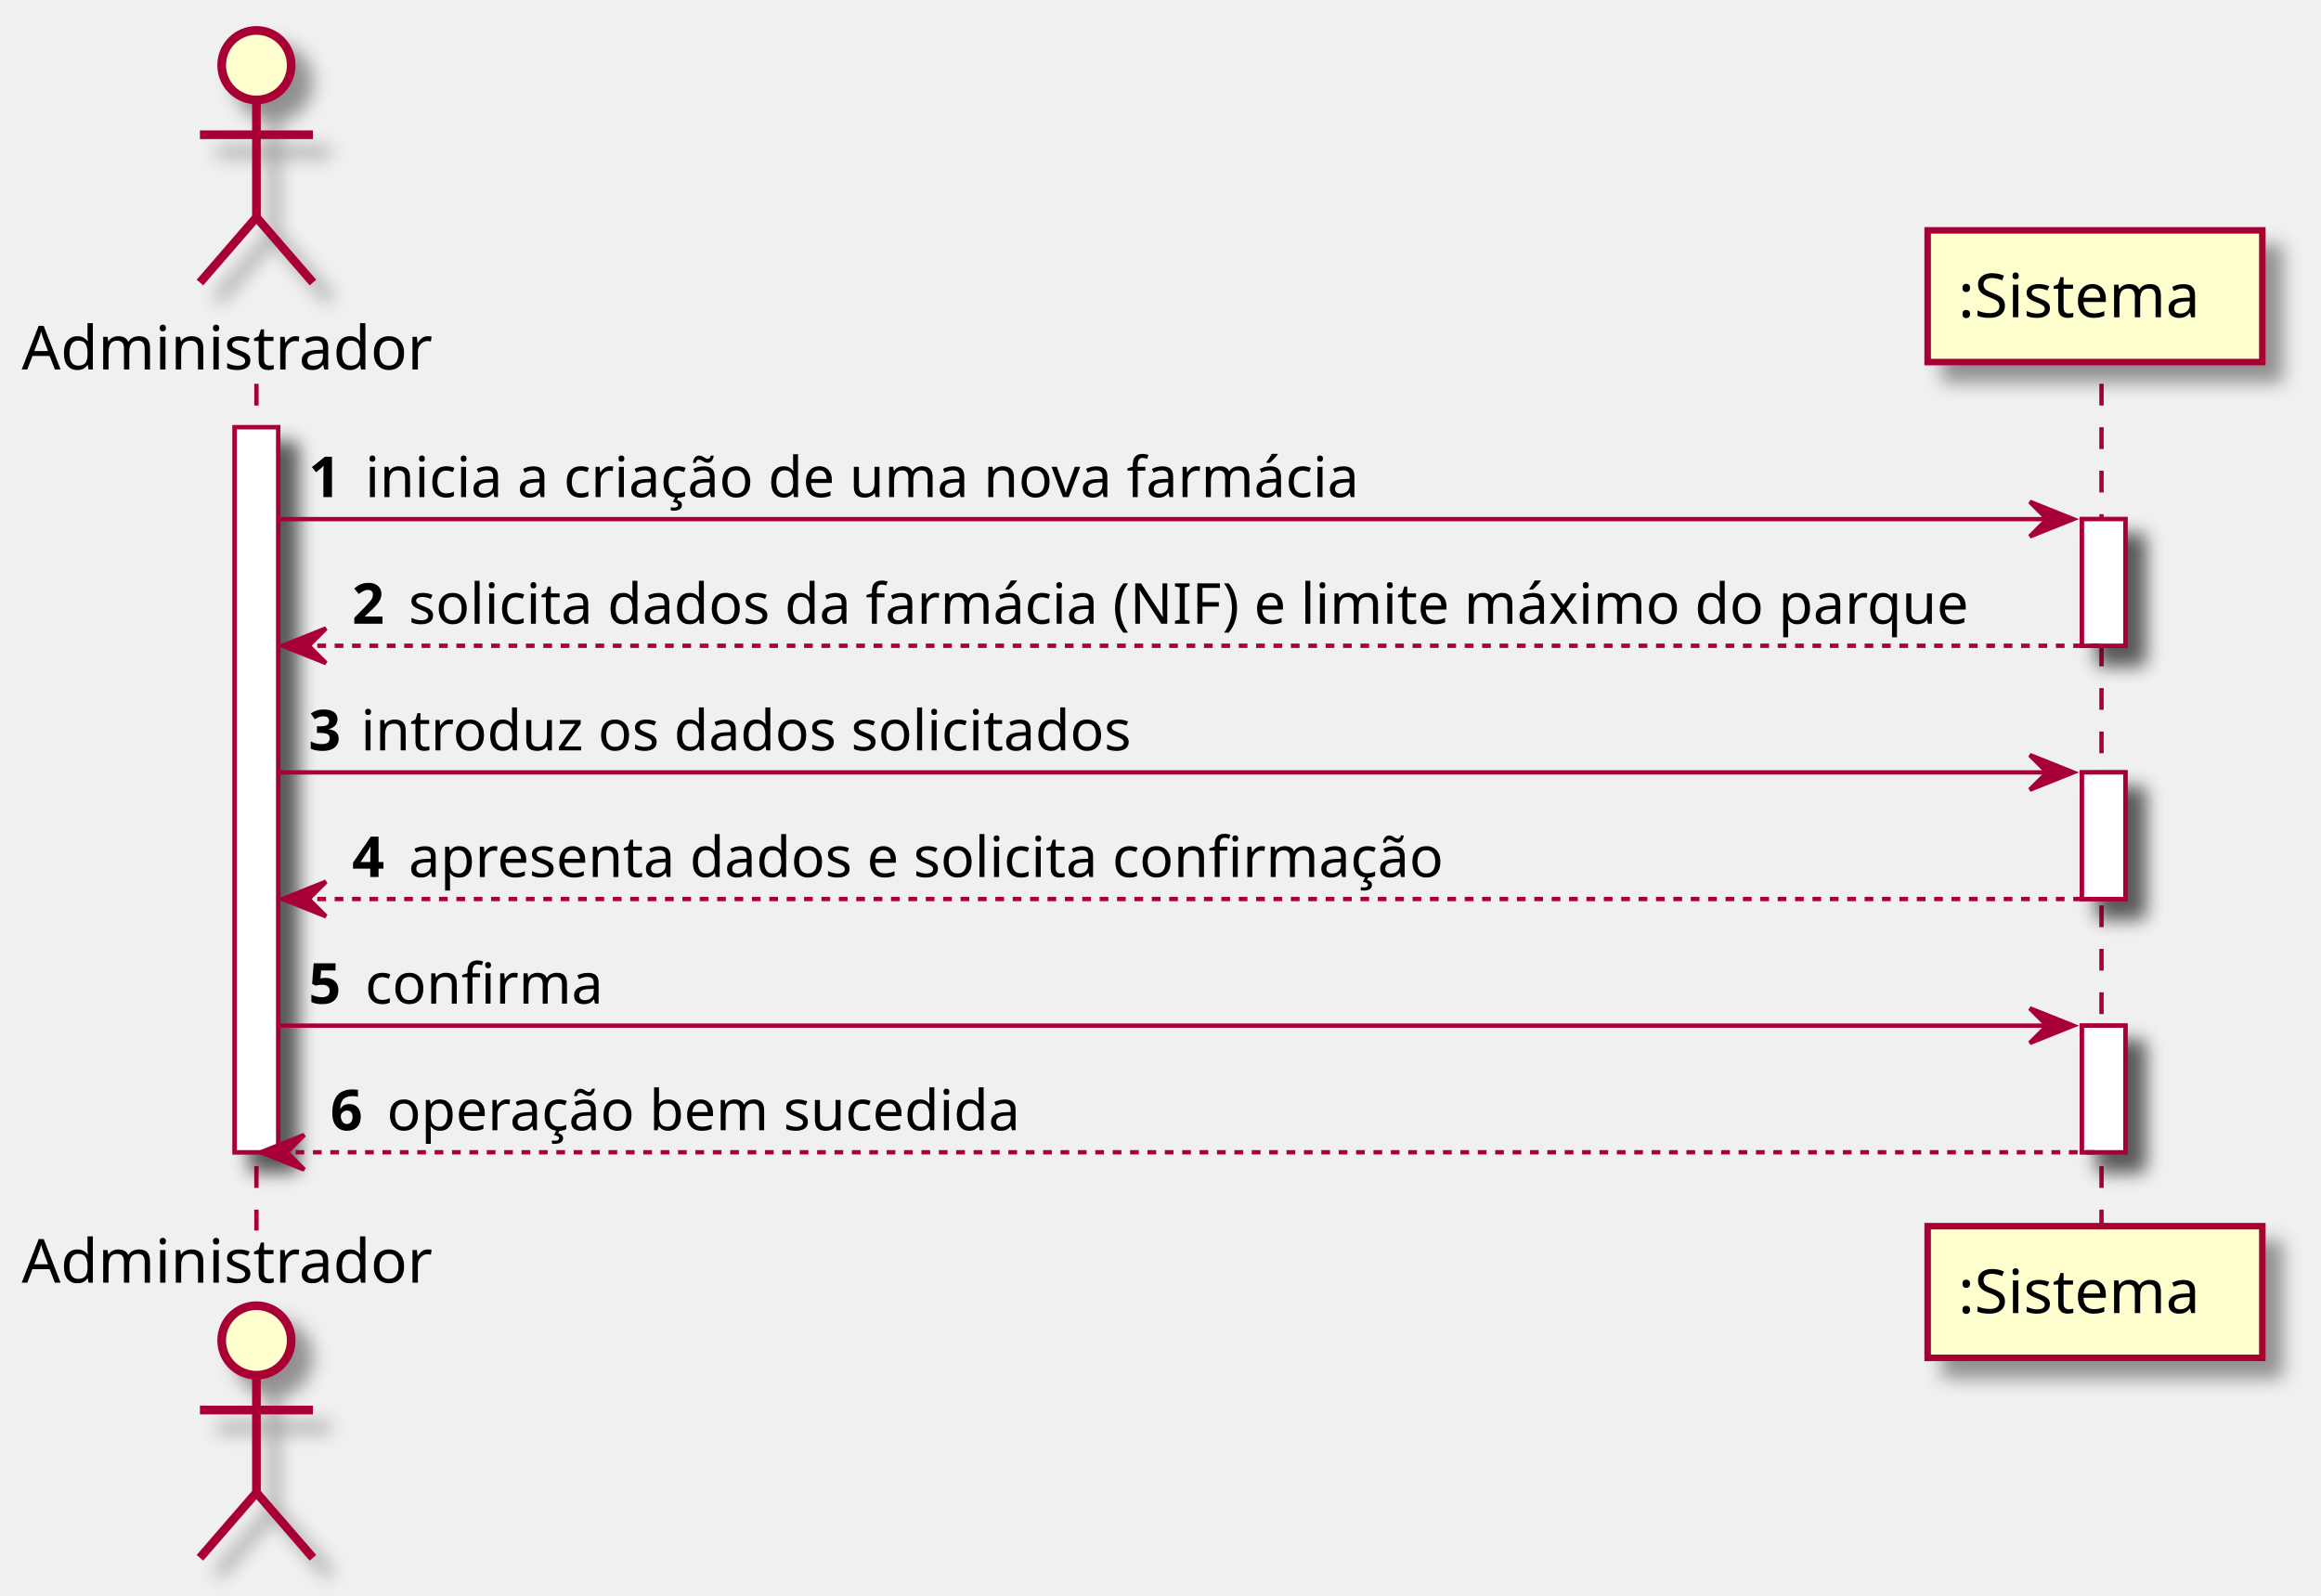
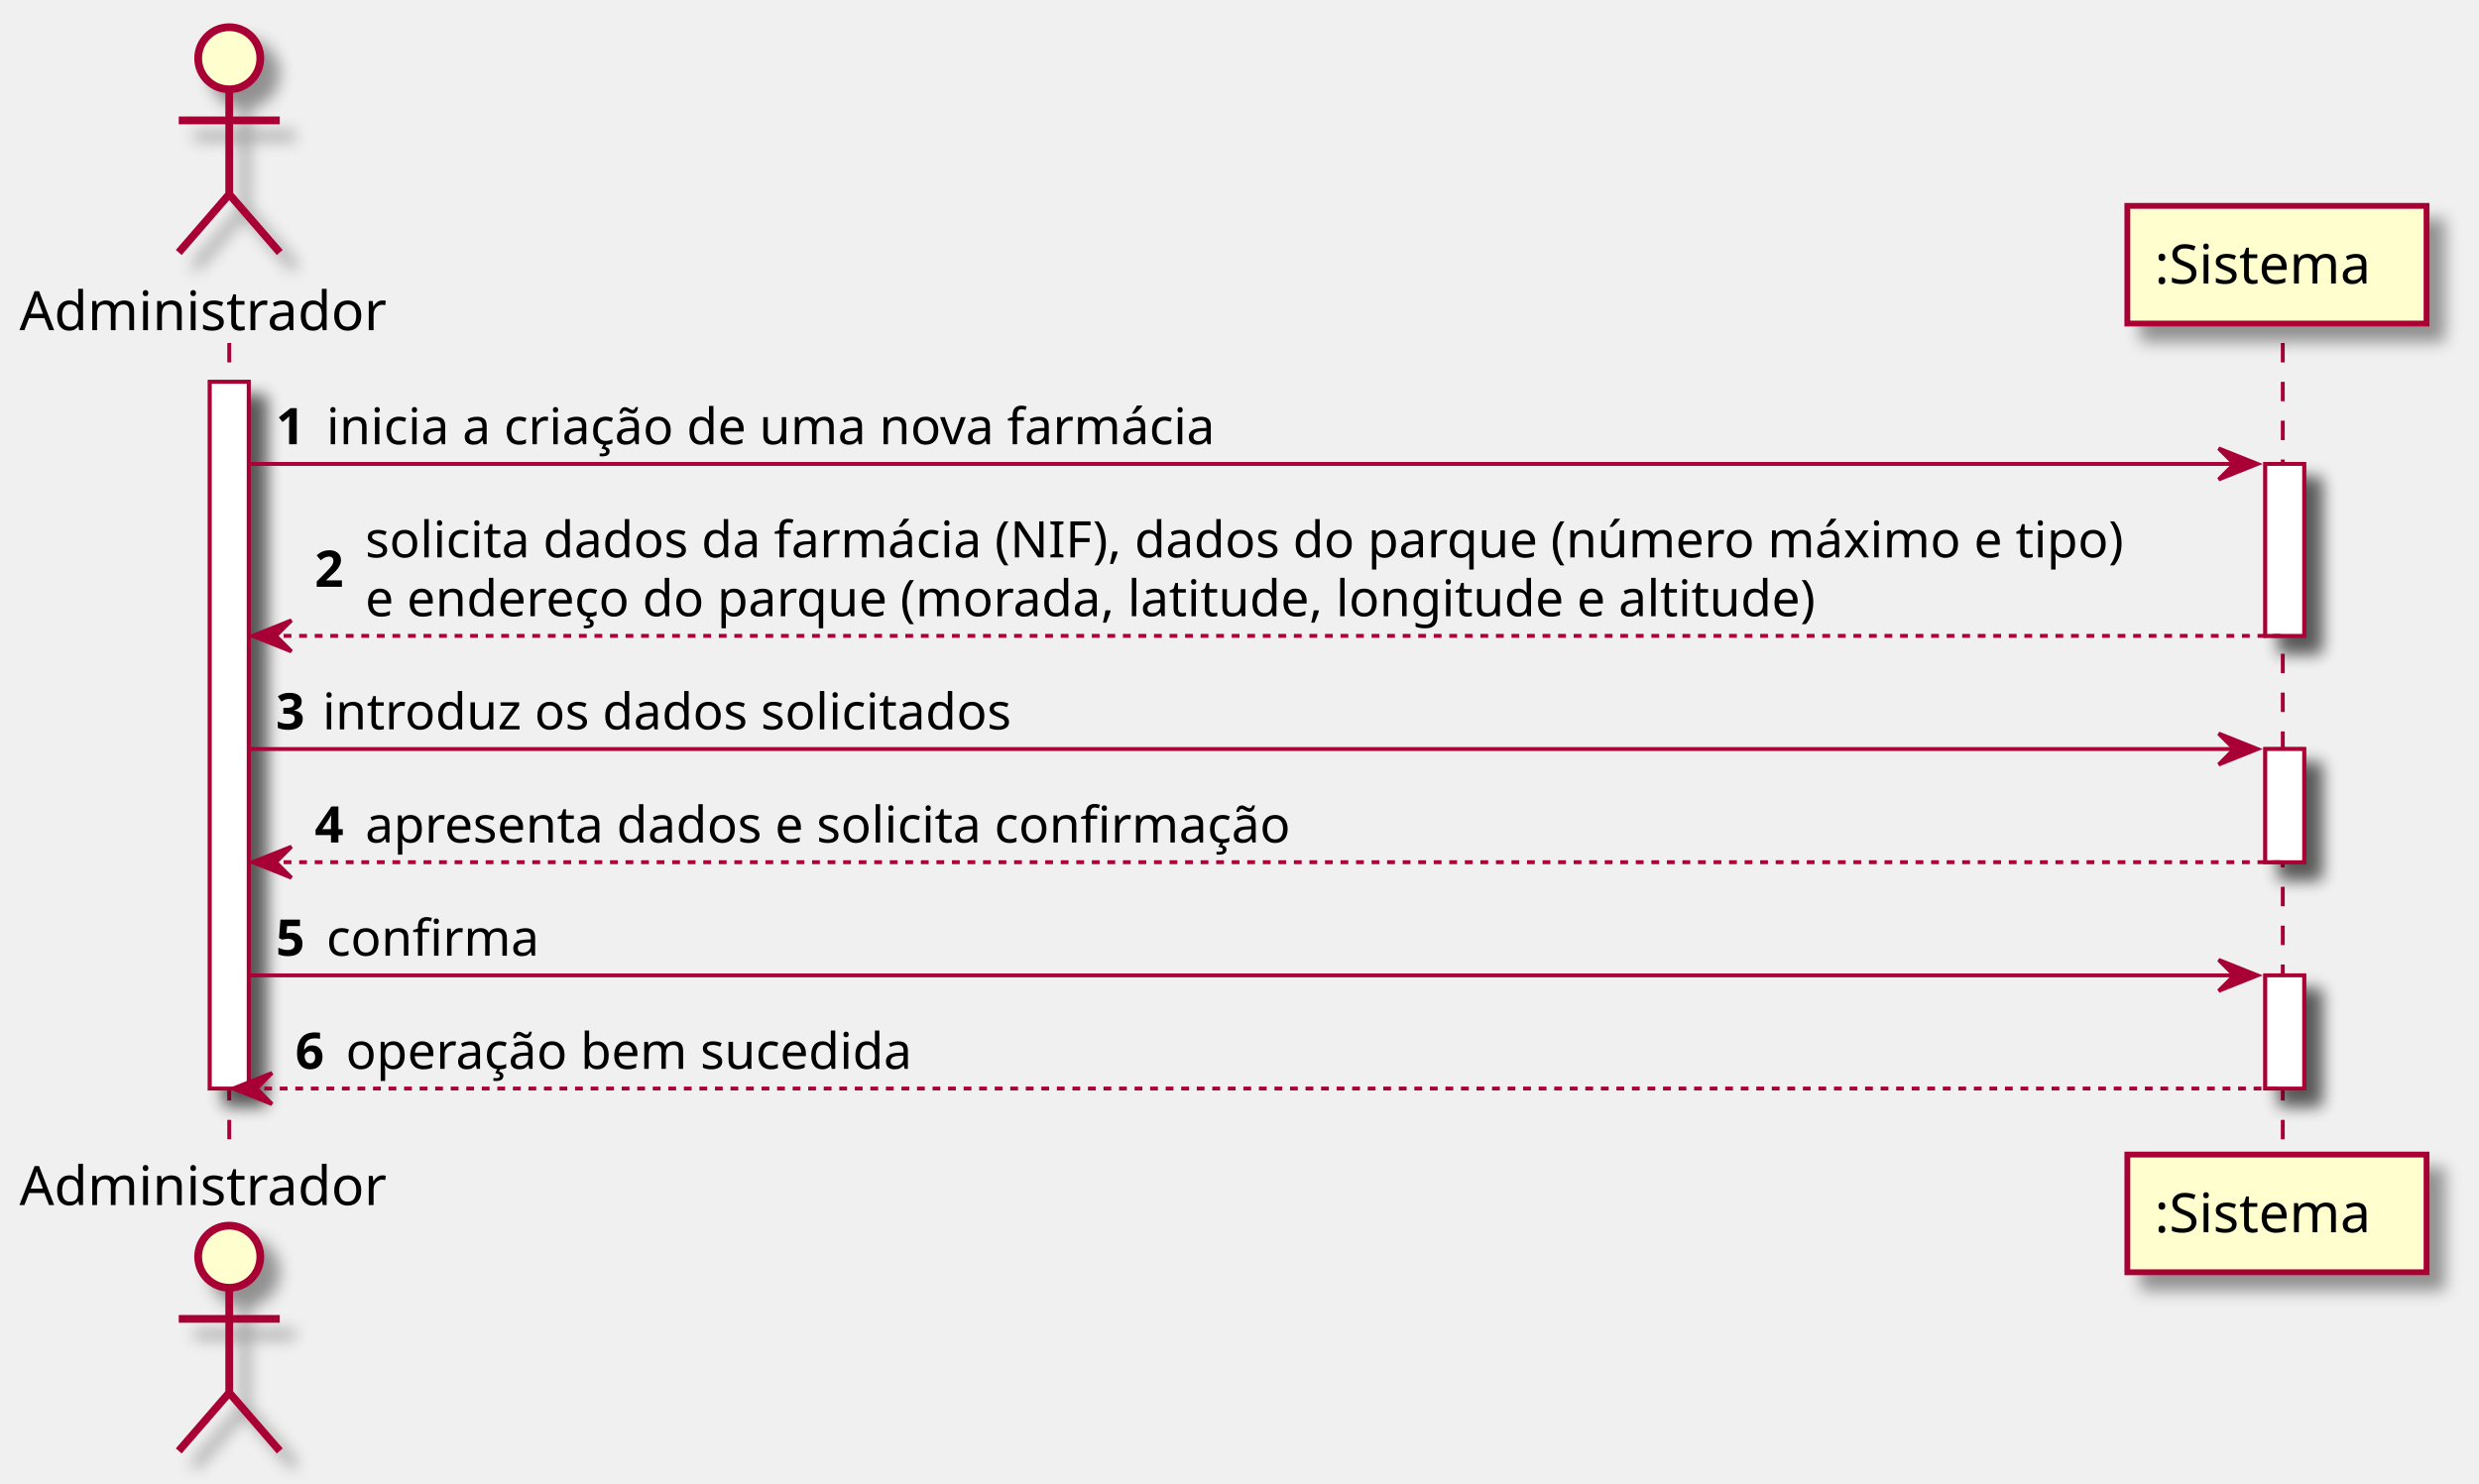
- <svg xmlns="http://www.w3.org/2000/svg" contentScriptType="application/ecmascript" contentStyleType="text/css" height="367px" preserveAspectRatio="none" style="width:534px;height:367px;" version="1.1" viewBox="0 0 534 367" width="534px" zoomAndPan="magnify">
+ <svg xmlns="http://www.w3.org/2000/svg" contentScriptType="application/ecmascript" contentStyleType="text/css" height="382px" preserveAspectRatio="none" style="width:638px;height:382px;" version="1.1" viewBox="0 0 638 382" width="638px" zoomAndPan="magnify">
  <defs>
-     <filter height="300%" id="fd6uiq74l4d7c" width="300%" x="-1" y="-1">
+     <filter height="300%" id="frl7jgr0tx5bb" width="300%" x="-1" y="-1">
      <feGaussianBlur result="blurOut" stdDeviation="2.0" />
      <feColorMatrix in="blurOut" result="blurOut2" type="matrix" values="0 0 0 0 0 0 0 0 0 0 0 0 0 0 0 0 0 0 .4 0" />
      <feOffset dx="4.0" dy="4.0" in="blurOut2" result="blurOut3" />
      <feBlend in="SourceGraphic" in2="blurOut3" mode="normal" />
    </filter>
  </defs>
  <g>
-     <rect fill="#FFFFFF" filter="url(#fd6uiq74l4d7c)" height="166.797" style="stroke:#A80036;stroke-width:1.0;" width="10" x="54" y="98.297" />
-     <rect fill="#FFFFFF" filter="url(#fd6uiq74l4d7c)" height="29.133" style="stroke:#A80036;stroke-width:1.0;" width="10" x="479" y="119.43" />
-     <rect fill="#FFFFFF" filter="url(#fd6uiq74l4d7c)" height="29.133" style="stroke:#A80036;stroke-width:1.0;" width="10" x="479" y="177.695" />
-     <rect fill="#FFFFFF" filter="url(#fd6uiq74l4d7c)" height="29.133" style="stroke:#A80036;stroke-width:1.0;" width="10" x="479" y="235.961" />
-     <line style="stroke:#A80036;stroke-width:1.0;stroke-dasharray:5.0,5.0;" x1="59" x2="59" y1="88.297" y2="283.094" />
-     <line style="stroke:#A80036;stroke-width:1.0;stroke-dasharray:5.0,5.0;" x1="483.5" x2="483.5" y1="88.297" y2="283.094" />
+     <rect fill="#FFFFFF" filter="url(#frl7jgr0tx5bb)" height="181.93" style="stroke:#A80036;stroke-width:1.0;" width="10" x="54" y="98.297" />
+     <rect fill="#FFFFFF" filter="url(#frl7jgr0tx5bb)" height="44.266" style="stroke:#A80036;stroke-width:1.0;" width="10" x="583" y="119.43" />
+     <rect fill="#FFFFFF" filter="url(#frl7jgr0tx5bb)" height="29.133" style="stroke:#A80036;stroke-width:1.0;" width="10" x="583" y="192.828" />
+     <rect fill="#FFFFFF" filter="url(#frl7jgr0tx5bb)" height="29.133" style="stroke:#A80036;stroke-width:1.0;" width="10" x="583" y="251.094" />
+     <line style="stroke:#A80036;stroke-width:1.0;stroke-dasharray:5.0,5.0;" x1="59" x2="59" y1="88.297" y2="298.227" />
+     <line style="stroke:#A80036;stroke-width:1.0;stroke-dasharray:5.0,5.0;" x1="587.5" x2="587.5" y1="88.297" y2="298.227" />
    <text fill="#000000" font-family="sans-serif" font-size="14" lengthAdjust="spacing" textLength="102" x="5" y="84.995">Administrador</text>
-     <ellipse cx="59" cy="15" fill="#FEFECE" filter="url(#fd6uiq74l4d7c)" rx="8" ry="8" style="stroke:#A80036;stroke-width:2.0;" />
-     <path d="M59,23 L59,50 M46,31 L72,31 M59,50 L46,65 M59,50 L72,65 " fill="none" filter="url(#fd6uiq74l4d7c)" style="stroke:#A80036;stroke-width:2.0;" />
-     <text fill="#000000" font-family="sans-serif" font-size="14" lengthAdjust="spacing" textLength="102" x="5" y="295.089">Administrador</text>
-     <ellipse cx="59" cy="308.391" fill="#FEFECE" filter="url(#fd6uiq74l4d7c)" rx="8" ry="8" style="stroke:#A80036;stroke-width:2.0;" />
-     <path d="M59,316.391 L59,343.391 M46,324.391 L72,324.391 M59,343.391 L46,358.391 M59,343.391 L72,358.391 " fill="none" filter="url(#fd6uiq74l4d7c)" style="stroke:#A80036;stroke-width:2.0;" />
-     <rect fill="#FEFECE" filter="url(#fd6uiq74l4d7c)" height="30.297" style="stroke:#A80036;stroke-width:1.5;" width="77" x="443.5" y="53" />
-     <text fill="#000000" font-family="sans-serif" font-size="14" lengthAdjust="spacing" textLength="63" x="450.5" y="72.995">:Sistema</text>
-     <rect fill="#FEFECE" filter="url(#fd6uiq74l4d7c)" height="30.297" style="stroke:#A80036;stroke-width:1.5;" width="77" x="443.5" y="282.094" />
-     <text fill="#000000" font-family="sans-serif" font-size="14" lengthAdjust="spacing" textLength="63" x="450.5" y="302.089">:Sistema</text>
-     <rect fill="#FFFFFF" filter="url(#fd6uiq74l4d7c)" height="166.797" style="stroke:#A80036;stroke-width:1.0;" width="10" x="54" y="98.297" />
-     <rect fill="#FFFFFF" filter="url(#fd6uiq74l4d7c)" height="29.133" style="stroke:#A80036;stroke-width:1.0;" width="10" x="479" y="119.43" />
-     <rect fill="#FFFFFF" filter="url(#fd6uiq74l4d7c)" height="29.133" style="stroke:#A80036;stroke-width:1.0;" width="10" x="479" y="177.695" />
-     <rect fill="#FFFFFF" filter="url(#fd6uiq74l4d7c)" height="29.133" style="stroke:#A80036;stroke-width:1.0;" width="10" x="479" y="235.961" />
-     <polygon fill="#A80036" points="467,115.43,477,119.43,467,123.43,471,119.43" style="stroke:#A80036;stroke-width:1.0;" />
-     <line style="stroke:#A80036;stroke-width:1.0;" x1="64" x2="473" y1="119.43" y2="119.43" />
+     <ellipse cx="59" cy="15" fill="#FEFECE" filter="url(#frl7jgr0tx5bb)" rx="8" ry="8" style="stroke:#A80036;stroke-width:2.0;" />
+     <path d="M59,23 L59,50 M46,31 L72,31 M59,50 L46,65 M59,50 L72,65 " fill="none" filter="url(#frl7jgr0tx5bb)" style="stroke:#A80036;stroke-width:2.0;" />
+     <text fill="#000000" font-family="sans-serif" font-size="14" lengthAdjust="spacing" textLength="102" x="5" y="310.222">Administrador</text>
+     <ellipse cx="59" cy="323.523" fill="#FEFECE" filter="url(#frl7jgr0tx5bb)" rx="8" ry="8" style="stroke:#A80036;stroke-width:2.0;" />
+     <path d="M59,331.523 L59,358.523 M46,339.523 L72,339.523 M59,358.523 L46,373.523 M59,358.523 L72,373.523 " fill="none" filter="url(#frl7jgr0tx5bb)" style="stroke:#A80036;stroke-width:2.0;" />
+     <rect fill="#FEFECE" filter="url(#frl7jgr0tx5bb)" height="30.297" style="stroke:#A80036;stroke-width:1.5;" width="77" x="547.5" y="53" />
+     <text fill="#000000" font-family="sans-serif" font-size="14" lengthAdjust="spacing" textLength="63" x="554.5" y="72.995">:Sistema</text>
+     <rect fill="#FEFECE" filter="url(#frl7jgr0tx5bb)" height="30.297" style="stroke:#A80036;stroke-width:1.5;" width="77" x="547.5" y="297.227" />
+     <text fill="#000000" font-family="sans-serif" font-size="14" lengthAdjust="spacing" textLength="63" x="554.5" y="317.222">:Sistema</text>
+     <rect fill="#FFFFFF" filter="url(#frl7jgr0tx5bb)" height="181.93" style="stroke:#A80036;stroke-width:1.0;" width="10" x="54" y="98.297" />
+     <rect fill="#FFFFFF" filter="url(#frl7jgr0tx5bb)" height="44.266" style="stroke:#A80036;stroke-width:1.0;" width="10" x="583" y="119.43" />
+     <rect fill="#FFFFFF" filter="url(#frl7jgr0tx5bb)" height="29.133" style="stroke:#A80036;stroke-width:1.0;" width="10" x="583" y="192.828" />
+     <rect fill="#FFFFFF" filter="url(#frl7jgr0tx5bb)" height="29.133" style="stroke:#A80036;stroke-width:1.0;" width="10" x="583" y="251.094" />
+     <polygon fill="#A80036" points="571,115.43,581,119.43,571,123.43,575,119.43" style="stroke:#A80036;stroke-width:1.0;" />
+     <line style="stroke:#A80036;stroke-width:1.0;" x1="64" x2="577" y1="119.43" y2="119.43" />
    <text fill="#000000" font-family="sans-serif" font-size="13" font-weight="bold" lengthAdjust="spacing" textLength="9" x="71" y="114.364">1</text>
    <text fill="#000000" font-family="sans-serif" font-size="13" lengthAdjust="spacing" textLength="244" x="84" y="114.364">inicia a criação de uma nova farmácia</text>
-     <polygon fill="#A80036" points="75,144.562,65,148.562,75,152.562,71,148.562" style="stroke:#A80036;stroke-width:1.0;" />
-     <line style="stroke:#A80036;stroke-width:1.0;stroke-dasharray:2.0,2.0;" x1="69" x2="483" y1="148.562" y2="148.562" />
-     <text fill="#000000" font-family="sans-serif" font-size="13" font-weight="bold" lengthAdjust="spacing" textLength="9" x="81" y="143.497">2</text>
-     <text fill="#000000" font-family="sans-serif" font-size="13" lengthAdjust="spacing" textLength="378" x="94" y="143.497">solicita dados da farmácia (NIF) e limite máximo do parque</text>
-     <polygon fill="#A80036" points="467,173.695,477,177.695,467,181.695,471,177.695" style="stroke:#A80036;stroke-width:1.0;" />
-     <line style="stroke:#A80036;stroke-width:1.0;" x1="64" x2="473" y1="177.695" y2="177.695" />
-     <text fill="#000000" font-family="sans-serif" font-size="13" font-weight="bold" lengthAdjust="spacing" textLength="8" x="71" y="172.629">3</text>
-     <text fill="#000000" font-family="sans-serif" font-size="13" lengthAdjust="spacing" textLength="185" x="83" y="172.629">introduz os dados solicitados</text>
-     <polygon fill="#A80036" points="75,202.828,65,206.828,75,210.828,71,206.828" style="stroke:#A80036;stroke-width:1.0;" />
-     <line style="stroke:#A80036;stroke-width:1.0;stroke-dasharray:2.0,2.0;" x1="69" x2="483" y1="206.828" y2="206.828" />
-     <text fill="#000000" font-family="sans-serif" font-size="13" font-weight="bold" lengthAdjust="spacing" textLength="9" x="81" y="201.762">4</text>
-     <text fill="#000000" font-family="sans-serif" font-size="13" lengthAdjust="spacing" textLength="252" x="94" y="201.762">apresenta dados e solicita confirmação</text>
-     <polygon fill="#A80036" points="467,231.961,477,235.961,467,239.961,471,235.961" style="stroke:#A80036;stroke-width:1.0;" />
-     <line style="stroke:#A80036;stroke-width:1.0;" x1="64" x2="473" y1="235.961" y2="235.961" />
-     <text fill="#000000" font-family="sans-serif" font-size="13" font-weight="bold" lengthAdjust="spacing" textLength="9" x="71" y="230.895">5</text>
-     <text fill="#000000" font-family="sans-serif" font-size="13" lengthAdjust="spacing" textLength="57" x="84" y="230.895">confirma</text>
-     <polygon fill="#A80036" points="70,261.094,60,265.094,70,269.094,66,265.094" style="stroke:#A80036;stroke-width:1.0;" />
-     <line style="stroke:#A80036;stroke-width:1.0;stroke-dasharray:2.0,2.0;" x1="64" x2="483" y1="265.094" y2="265.094" />
-     <text fill="#000000" font-family="sans-serif" font-size="13" font-weight="bold" lengthAdjust="spacing" textLength="9" x="76" y="260.028">6</text>
-     <text fill="#000000" font-family="sans-serif" font-size="13" lengthAdjust="spacing" textLength="154" x="89" y="260.028">operação bem sucedida</text>
+     <polygon fill="#A80036" points="75,159.695,65,163.695,75,167.695,71,163.695" style="stroke:#A80036;stroke-width:1.0;" />
+     <line style="stroke:#A80036;stroke-width:1.0;stroke-dasharray:2.0,2.0;" x1="69" x2="587" y1="163.695" y2="163.695" />
+     <text fill="#000000" font-family="sans-serif" font-size="13" font-weight="bold" lengthAdjust="spacing" textLength="9" x="81" y="151.063">2</text>
+     <text fill="#000000" font-family="sans-serif" font-size="13" lengthAdjust="spacing" textLength="478" x="94" y="143.497">solicita dados da farmácia (NIF), dados do parque (número máximo e tipo)</text>
+     <text fill="#000000" font-family="sans-serif" font-size="13" lengthAdjust="spacing" textLength="392" x="94" y="158.629">e endereço do parque (morada, latitude, longitude e altitude)</text>
+     <polygon fill="#A80036" points="571,188.828,581,192.828,571,196.828,575,192.828" style="stroke:#A80036;stroke-width:1.0;" />
+     <line style="stroke:#A80036;stroke-width:1.0;" x1="64" x2="577" y1="192.828" y2="192.828" />
+     <text fill="#000000" font-family="sans-serif" font-size="13" font-weight="bold" lengthAdjust="spacing" textLength="8" x="71" y="187.762">3</text>
+     <text fill="#000000" font-family="sans-serif" font-size="13" lengthAdjust="spacing" textLength="185" x="83" y="187.762">introduz os dados solicitados</text>
+     <polygon fill="#A80036" points="75,217.961,65,221.961,75,225.961,71,221.961" style="stroke:#A80036;stroke-width:1.0;" />
+     <line style="stroke:#A80036;stroke-width:1.0;stroke-dasharray:2.0,2.0;" x1="69" x2="587" y1="221.961" y2="221.961" />
+     <text fill="#000000" font-family="sans-serif" font-size="13" font-weight="bold" lengthAdjust="spacing" textLength="9" x="81" y="216.895">4</text>
+     <text fill="#000000" font-family="sans-serif" font-size="13" lengthAdjust="spacing" textLength="252" x="94" y="216.895">apresenta dados e solicita confirmação</text>
+     <polygon fill="#A80036" points="571,247.094,581,251.094,571,255.094,575,251.094" style="stroke:#A80036;stroke-width:1.0;" />
+     <line style="stroke:#A80036;stroke-width:1.0;" x1="64" x2="577" y1="251.094" y2="251.094" />
+     <text fill="#000000" font-family="sans-serif" font-size="13" font-weight="bold" lengthAdjust="spacing" textLength="9" x="71" y="246.028">5</text>
+     <text fill="#000000" font-family="sans-serif" font-size="13" lengthAdjust="spacing" textLength="57" x="84" y="246.028">confirma</text>
+     <polygon fill="#A80036" points="70,276.227,60,280.227,70,284.227,66,280.227" style="stroke:#A80036;stroke-width:1.0;" />
+     <line style="stroke:#A80036;stroke-width:1.0;stroke-dasharray:2.0,2.0;" x1="64" x2="587" y1="280.227" y2="280.227" />
+     <text fill="#000000" font-family="sans-serif" font-size="13" font-weight="bold" lengthAdjust="spacing" textLength="9" x="76" y="275.161">6</text>
+     <text fill="#000000" font-family="sans-serif" font-size="13" lengthAdjust="spacing" textLength="154" x="89" y="275.161">operação bem sucedida</text>
  </g>
</svg>
